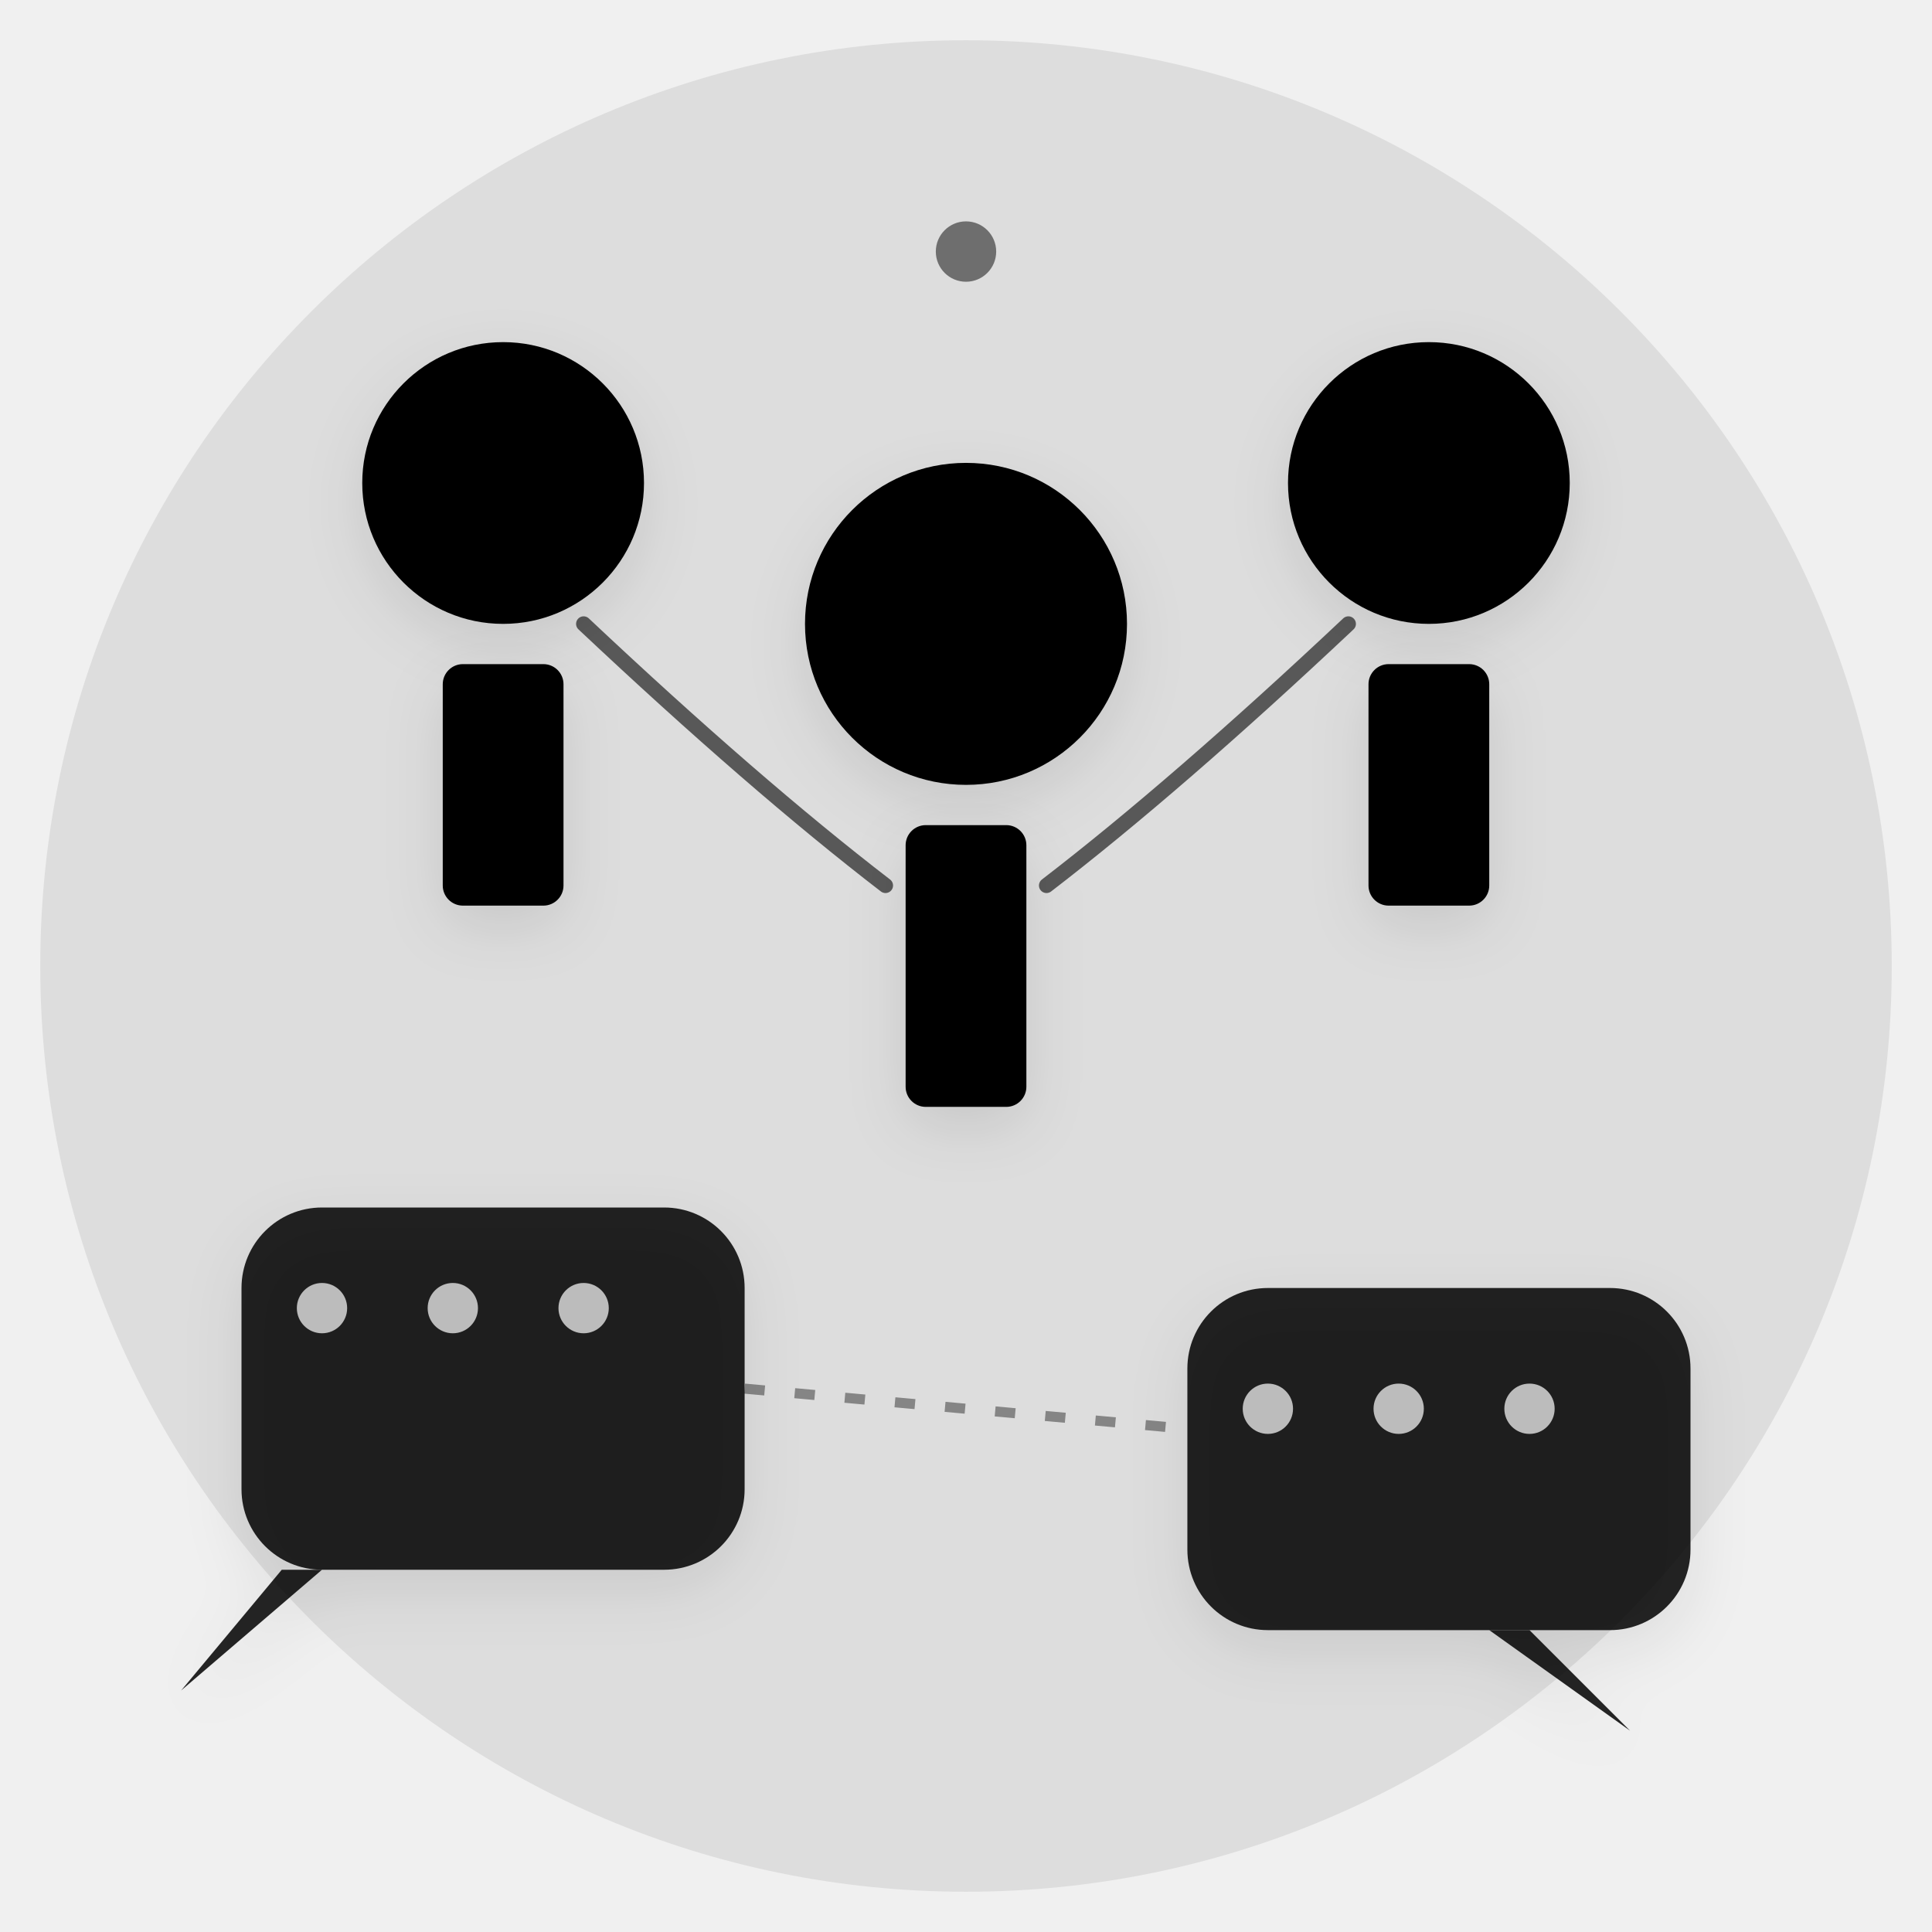
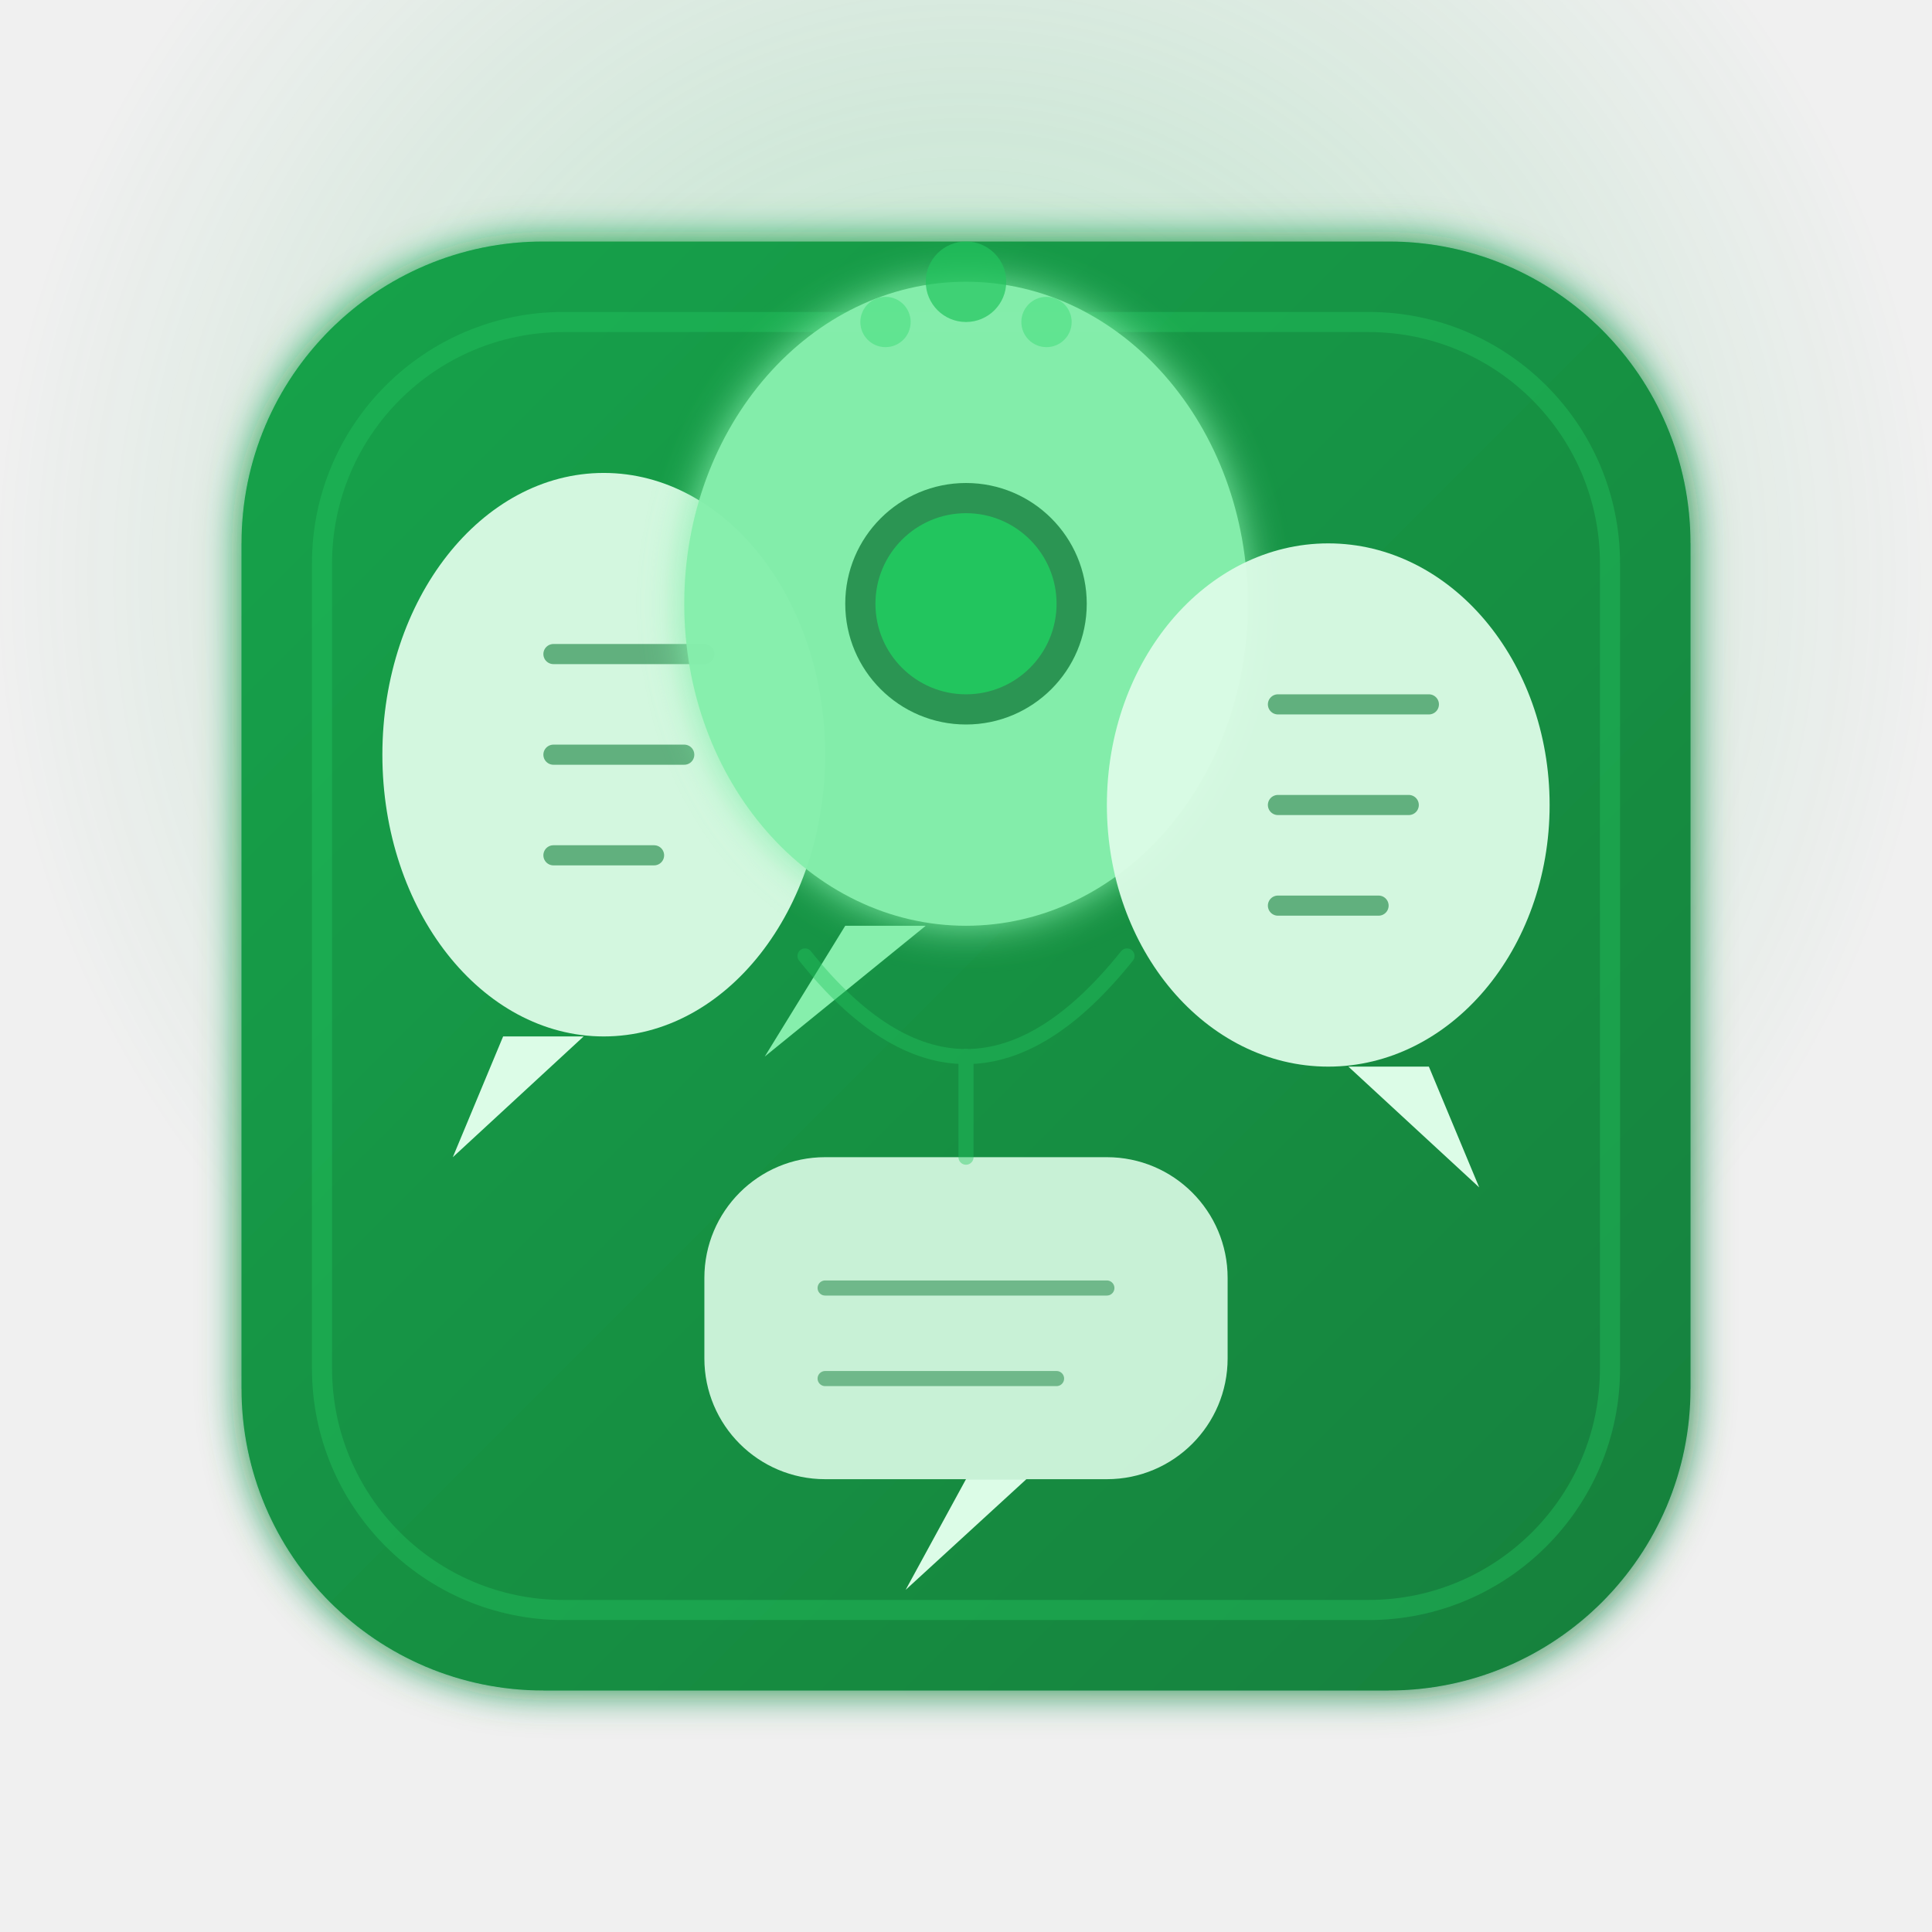
<svg xmlns="http://www.w3.org/2000/svg" viewBox="0 0 192 192">
-   <style>
-     @media (prefers-color-scheme: light) {
-       .gradient-primary { stop-color: #3b82f6; }
-       .gradient-secondary { stop-color: #1e40af; }
-       .gradient-accent { stop-color: #8b5cf6; }
-       .gradient-accent-dark { stop-color: #6d28d9; }
-       .text-color { fill: #1f2937; }
-       .bubble-color { fill: #3b82f6; }
-     }
-     @media (prefers-color-scheme: dark) {
-       .gradient-primary { stop-color: #60a5fa; }
-       .gradient-secondary { stop-color: #3b82f6; }
-       .gradient-accent { stop-color: #a78bfa; }
-       .gradient-accent-dark { stop-color: #8b5cf6; }
-       .text-color { fill: #f3f4f6; }
-       .bubble-color { fill: #60a5fa; }
-     }
-   </style>
  <defs>
-     <linearGradient id="gradientBlue" x1="0%" y1="0%" x2="100%" y2="100%">
-       <stop offset="0%" class="gradient-primary" />
-       <stop offset="100%" class="gradient-secondary" />
+     <linearGradient id="primaryGradient" x1="0%" y1="0%" x2="100%" y2="100%">
+       <stop offset="0%" style="stop-color:#16a34a;stop-opacity:1" />
+       <stop offset="100%" style="stop-color:#15803d;stop-opacity:1" />
    </linearGradient>
-     <linearGradient id="gradientPurple" x1="0%" y1="0%" x2="100%" y2="100%">
-       <stop offset="0%" class="gradient-accent" />
-       <stop offset="100%" class="gradient-accent-dark" />
-     </linearGradient>
-     <filter id="shadow" x="-50%" y="-50%" width="200%" height="200%">
-       <feDropShadow dx="0" dy="2" stdDeviation="3" flood-opacity="0.1" />
+     <radialGradient id="glowGradient" cx="50%" cy="30%">
+       <stop offset="0%" style="stop-color:#4ade80;stop-opacity:0.3" />
+       <stop offset="100%" style="stop-color:#16a34a;stop-opacity:0" />
+     </radialGradient>
+     <filter id="glow">
+       <feGaussianBlur stdDeviation="2" result="coloredBlur" />
+       <feMerge>
+         <feMergeNode in="coloredBlur" />
+         <feMergeNode in="SourceGraphic" />
+       </feMerge>
    </filter>
  </defs>
-   <rect width="192" height="192" fill="transparent" />
-   <circle cx="96" cy="96" r="92" fill="url(#gradientBlue)" opacity="0.08" />
-   <circle cx="50" cy="48" r="14" fill="url(#gradientBlue)" filter="url(#shadow)" />
-   <circle cx="142" cy="48" r="14" fill="url(#gradientPurple)" filter="url(#shadow)" />
-   <circle cx="96" cy="62" r="16" fill="url(#gradientBlue)" filter="url(#shadow)" />
-   <rect x="44" y="66" width="12" height="24" rx="2" fill="url(#gradientBlue)" filter="url(#shadow)" />
-   <rect x="136" y="66" width="12" height="24" rx="2" fill="url(#gradientPurple)" filter="url(#shadow)" />
-   <rect x="90" y="82" width="12" height="28" rx="2" fill="url(#gradientBlue)" filter="url(#shadow)" />
-   <g stroke="url(#gradientPurple)" stroke-width="1.5" fill="none" stroke-linecap="round" opacity="0.6">
-     <path d="M 58 62 Q 75 78 88 88" />
-     <path d="M 134 62 Q 117 78 104 88" />
+   <rect width="192" height="192" fill="url(#glowGradient)" />
+   <rect x="24" y="24" width="144" height="144" rx="30" ry="30" fill="url(#primaryGradient)" filter="url(#glow)" />
+   <rect x="32" y="32" width="128" height="128" rx="24" ry="24" fill="none" stroke="#22c55e" stroke-width="2" opacity="0.4" />
+   <g>
+     <ellipse cx="60" cy="75" rx="22" ry="28" fill="#dcfce7" opacity="0.95" />
+     <polygon points="50,103 45,115 58,103" fill="#dcfce7" />
+     <line x1="55" y1="65" x2="70" y2="65" stroke="#15803d" stroke-width="2" stroke-linecap="round" opacity="0.6" />
+     <line x1="55" y1="75" x2="68" y2="75" stroke="#15803d" stroke-width="2" stroke-linecap="round" opacity="0.6" />
+     <line x1="55" y1="85" x2="65" y2="85" stroke="#15803d" stroke-width="2" stroke-linecap="round" opacity="0.6" />
  </g>
-   <g filter="url(#shadow)">
-     <rect x="24" y="120" width="50" height="36" rx="8" fill="url(#gradientBlue)" opacity="0.85" />
-     <polygon points="28,156 18,168 32,156" fill="url(#gradientBlue)" opacity="0.85" />
-     <rect x="118" y="128" width="50" height="34" rx="8" fill="url(#gradientPurple)" opacity="0.85" />
-     <polygon points="152,162 162,172 148,162" fill="url(#gradientPurple)" opacity="0.85" />
+   <g>
+     <ellipse cx="96" cy="60" rx="28" ry="32" fill="#86efac" opacity="0.98" filter="url(#glow)" />
+     <polygon points="84,92 76,105 92,92" fill="#86efac" />
+     <circle cx="96" cy="60" r="12" fill="#15803d" opacity="0.8" />
+     <circle cx="96" cy="60" r="9" fill="#22c55e" />
  </g>
-   <g fill="white" opacity="0.7">
-     <circle cx="32" cy="130" r="2.5" />
-     <circle cx="45" cy="130" r="2.5" />
-     <circle cx="58" cy="130" r="2.5" />
-     <circle cx="126" cy="140" r="2.5" />
-     <circle cx="139" cy="140" r="2.5" />
-     <circle cx="152" cy="140" r="2.5" />
+   <g>
+     <ellipse cx="132" cy="80" rx="22" ry="26" fill="#dcfce7" opacity="0.95" />
+     <polygon points="142,106 147,118 134,106" fill="#dcfce7" />
+     <line x1="127" y1="70" x2="142" y2="70" stroke="#15803d" stroke-width="2" stroke-linecap="round" opacity="0.6" />
+     <line x1="127" y1="80" x2="140" y2="80" stroke="#15803d" stroke-width="2" stroke-linecap="round" opacity="0.6" />
+     <line x1="127" y1="90" x2="137" y2="90" stroke="#15803d" stroke-width="2" stroke-linecap="round" opacity="0.6" />
  </g>
-   <path d="M 74 138 L 118 142" stroke="url(#gradientBlue)" stroke-width="1" fill="none" stroke-dasharray="2,3" opacity="0.4" />
-   <circle cx="96" cy="25" r="3" fill="url(#gradientPurple)" opacity="0.5" />
+   <g>
+     <rect x="70" y="115" width="52" height="32" rx="12" fill="#dcfce7" opacity="0.9" />
+     <polygon points="96,147 90,158 102,147" fill="#dcfce7" />
+     <line x1="82" y1="128" x2="110" y2="128" stroke="#15803d" stroke-width="1.5" stroke-linecap="round" opacity="0.5" />
+     <line x1="82" y1="137" x2="105" y2="137" stroke="#15803d" stroke-width="1.5" stroke-linecap="round" opacity="0.5" />
+   </g>
+   <g stroke="#22c55e" stroke-width="1.5" fill="none" opacity="0.4" stroke-linecap="round">
+     <path d="M 80 95 Q 88 105 96 105" />
+     <path d="M 112 95 Q 104 105 96 105" />
+     <path d="M 96 105 L 96 115" />
+   </g>
+   <circle cx="96" cy="28" r="4" fill="#22c55e" opacity="0.7" />
+   <circle cx="88" cy="32" r="2.5" fill="#4ade80" opacity="0.6" />
+   <circle cx="104" cy="32" r="2.5" fill="#4ade80" opacity="0.6" />
</svg>
